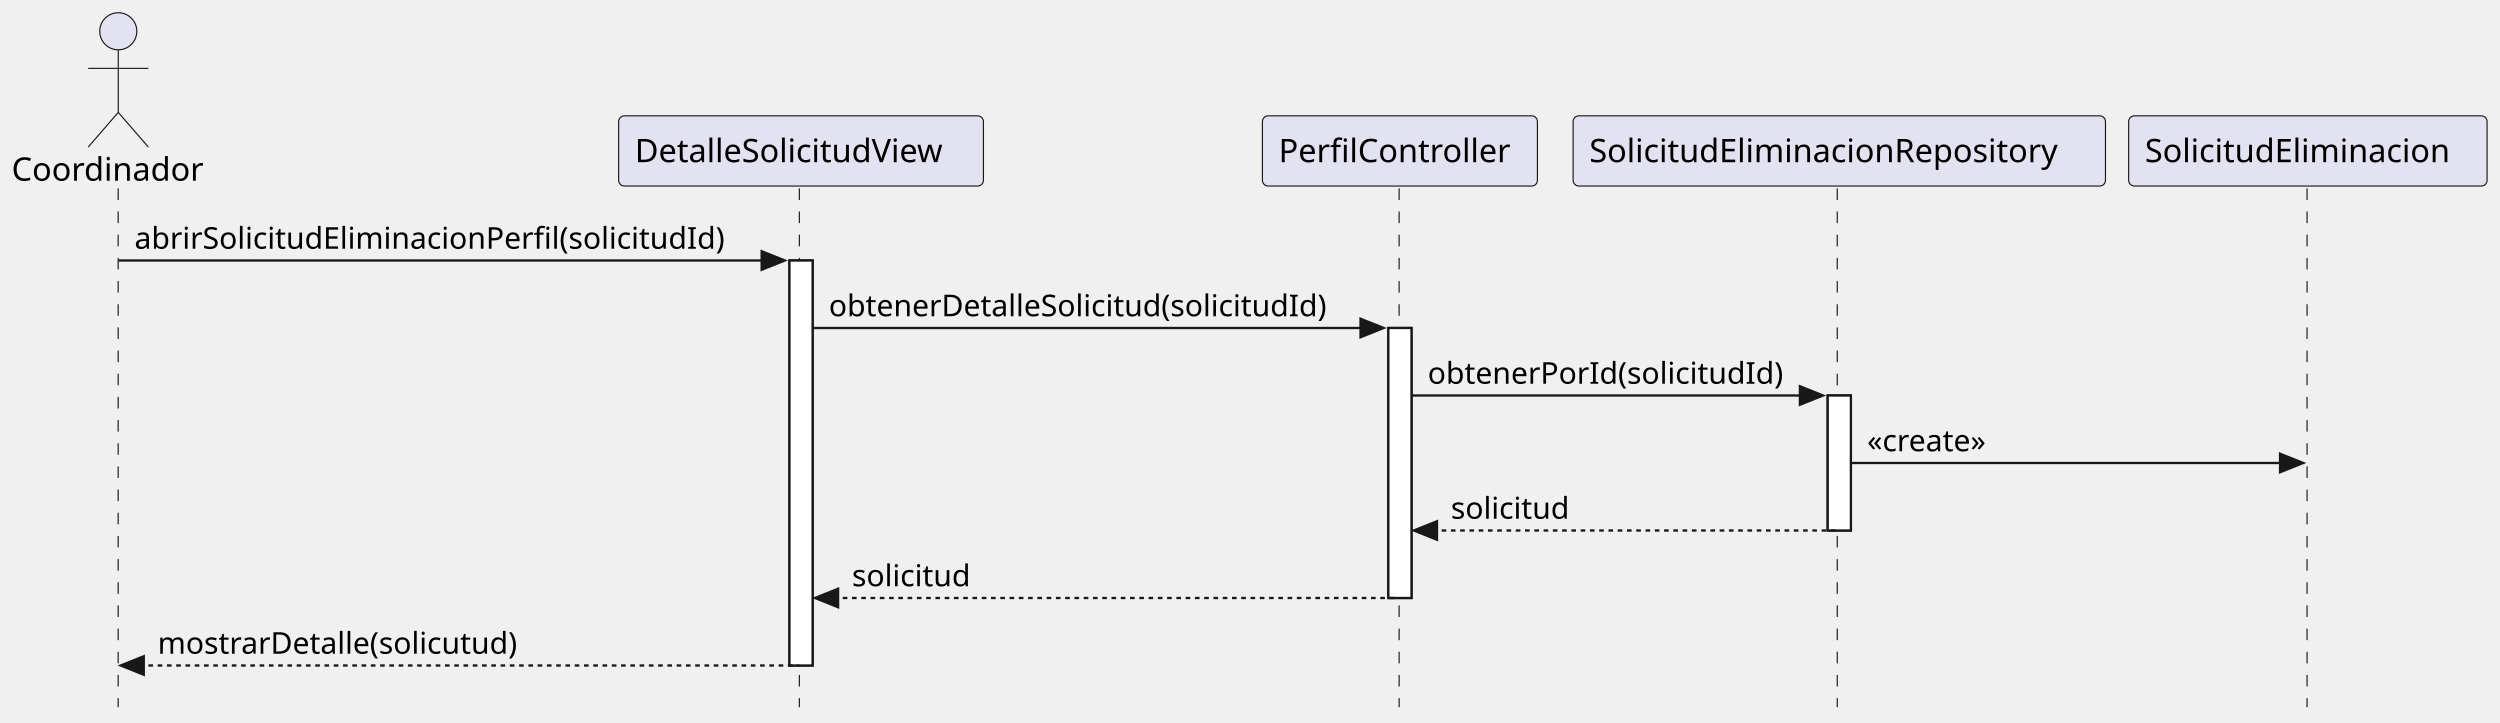
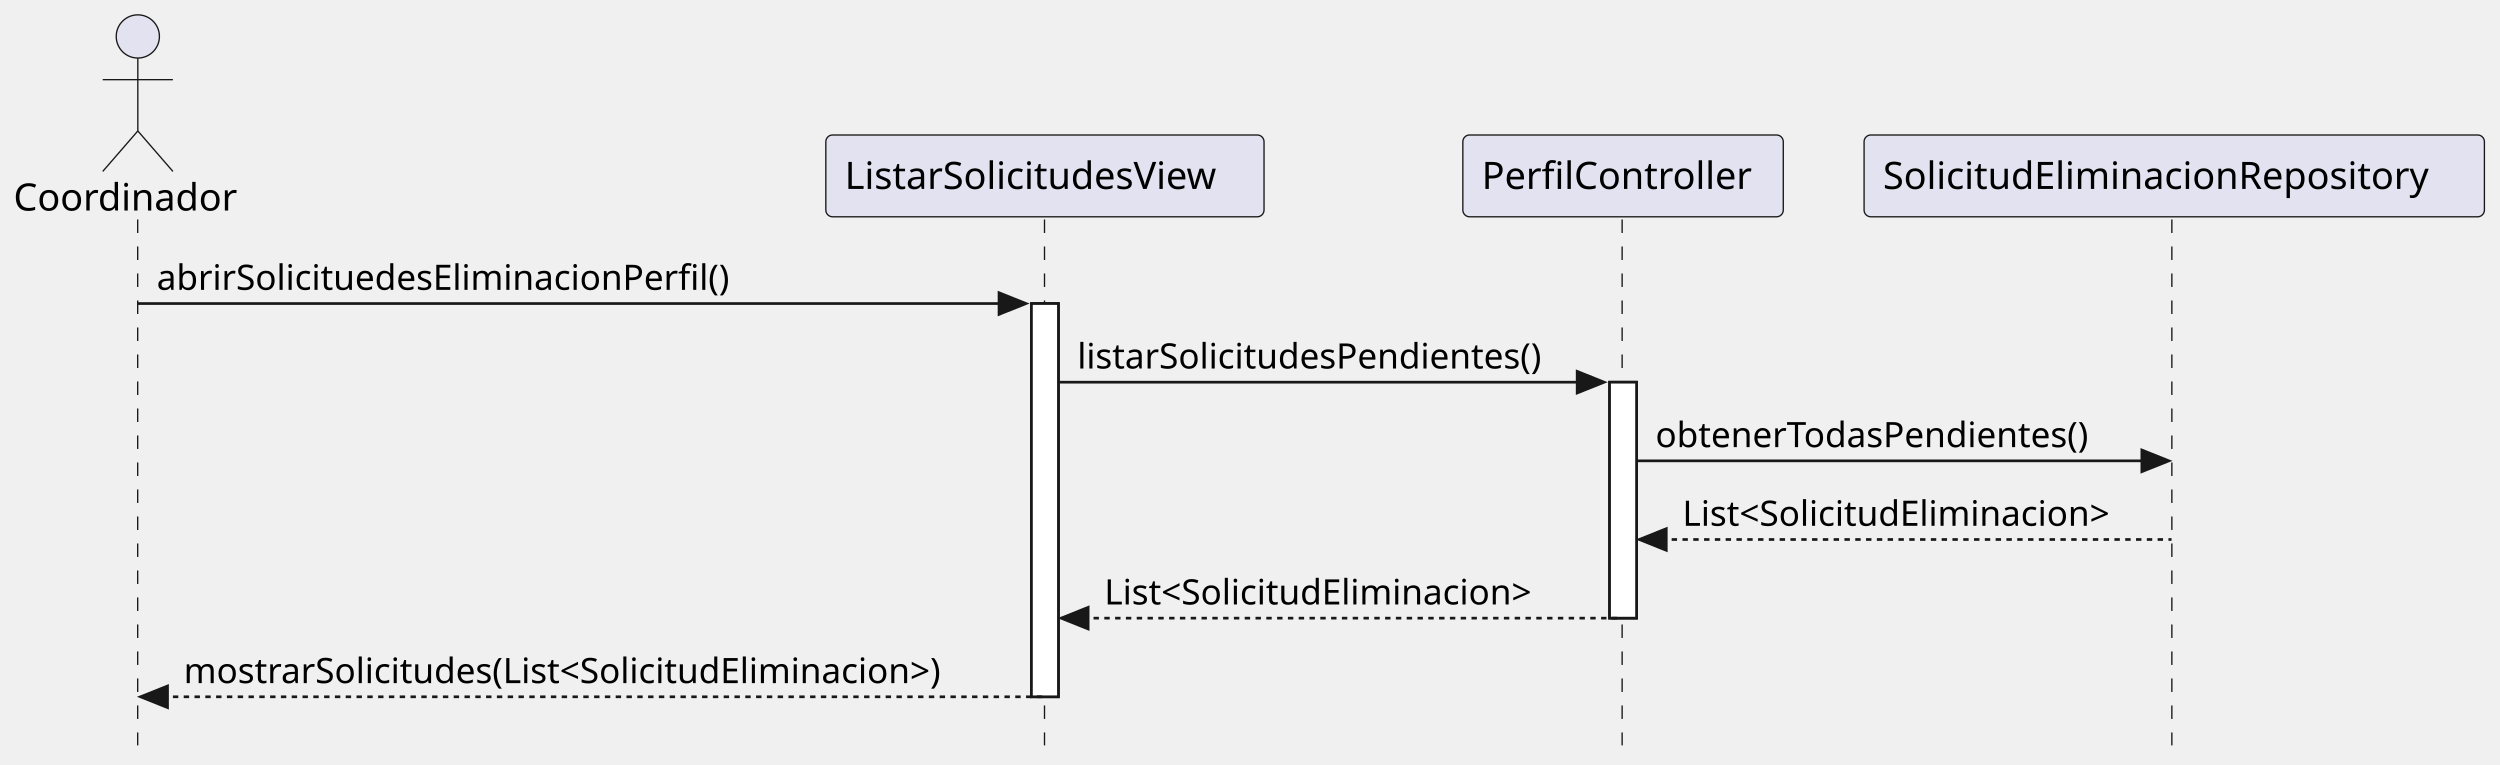
- <svg xmlns="http://www.w3.org/2000/svg" contentStyleType="text/css" data-diagram-type="SEQUENCE" height="312px" preserveAspectRatio="none" style="width:1079px;height:312px;background:#FFFFFF;" version="1.1" viewBox="0 0 1079 312" width="1079px" zoomAndPan="magnify">
+ <svg xmlns="http://www.w3.org/2000/svg" contentStyleType="text/css" data-diagram-type="SEQUENCE" height="283px" preserveAspectRatio="none" style="width:926px;height:283px;background:#FFFFFF;" version="1.1" viewBox="0 0 926 283" width="926px" zoomAndPan="magnify">
  <defs />
  <g>
    <g>
-       <rect fill="#FFFFFF" height="174.797" style="stroke:#181818;stroke-width:1;" width="10" x="340.726" y="112.43" />
+       <rect fill="#FFFFFF" height="145.664" style="stroke:#181818;stroke-width:1;" width="10" x="382.041" y="112.43" />
    </g>
    <g>
-       <rect fill="#FFFFFF" height="116.531" style="stroke:#181818;stroke-width:1;" width="10" x="599.207" y="141.562" />
-     </g>
-     <g>
-       <rect fill="#FFFFFF" height="58.266" style="stroke:#181818;stroke-width:1;" width="10" x="788.84" y="170.695" />
+       <rect fill="#FFFFFF" height="87.398" style="stroke:#181818;stroke-width:1;" width="10" x="596.183" y="141.562" />
    </g>
    <g class="participant-lifeline" data-entity-uid="part1" data-qualified-name="Coordinador" id="part1-lifeline">
      <g>
-         <rect fill="#000000" fill-opacity="0" height="223.93" width="8" x="47.049" y="81.297" />
-         <line style="stroke:#181818;stroke-width:0.5;stroke-dasharray:5,5;" x1="51" x2="51" y1="81.297" y2="305.227" />
+         <rect fill="#000000" fill-opacity="0" height="194.797" width="8" x="47.049" y="81.297" />
+         <line style="stroke:#181818;stroke-width:0.5;stroke-dasharray:5,5;" x1="51" x2="51" y1="81.297" y2="276.094" />
      </g>
    </g>
    <g class="participant-lifeline" data-entity-uid="part2" data-qualified-name="View" id="part2-lifeline">
      <g>
-         <rect fill="#000000" fill-opacity="0" height="223.93" width="8" x="341.726" y="81.297" />
-         <line style="stroke:#181818;stroke-width:0.5;stroke-dasharray:5,5;" x1="345" x2="345" y1="81.297" y2="305.227" />
+         <rect fill="#000000" fill-opacity="0" height="194.797" width="8" x="383.041" y="81.297" />
+         <line style="stroke:#181818;stroke-width:0.5;stroke-dasharray:5,5;" x1="386.885" x2="386.885" y1="81.297" y2="276.094" />
      </g>
    </g>
    <g class="participant-lifeline" data-entity-uid="part3" data-qualified-name="Controller" id="part3-lifeline">
      <g>
-         <rect fill="#000000" fill-opacity="0" height="223.93" width="8" x="600.207" y="81.297" />
-         <line style="stroke:#181818;stroke-width:0.5;stroke-dasharray:5,5;" x1="603.86" x2="603.86" y1="81.297" y2="305.227" />
+         <rect fill="#000000" fill-opacity="0" height="194.797" width="8" x="597.183" y="81.297" />
+         <line style="stroke:#181818;stroke-width:0.5;stroke-dasharray:5,5;" x1="600.837" x2="600.837" y1="81.297" y2="276.094" />
      </g>
    </g>
    <g class="participant-lifeline" data-entity-uid="part4" data-qualified-name="Repo" id="part4-lifeline">
      <g>
-         <rect fill="#000000" fill-opacity="0" height="223.93" width="8" x="789.84" y="81.297" />
-         <line style="stroke:#181818;stroke-width:0.5;stroke-dasharray:5,5;" x1="792.956" x2="792.956" y1="81.297" y2="305.227" />
-       </g>
-     </g>
-     <g class="participant-lifeline" data-entity-uid="part5" data-qualified-name="Model" id="part5-lifeline">
-       <g>
-         <rect fill="#000000" fill-opacity="0" height="223.93" width="8" x="992.074" y="81.297" />
-         <line style="stroke:#181818;stroke-width:0.5;stroke-dasharray:5,5;" x1="995.725" x2="995.725" y1="81.297" y2="305.227" />
+         <rect fill="#000000" fill-opacity="0" height="194.797" width="8" x="801.34" y="81.297" />
+         <line style="stroke:#181818;stroke-width:0.5;stroke-dasharray:5,5;" x1="804.456" x2="804.456" y1="81.297" y2="276.094" />
      </g>
    </g>
    <g class="participant participant-head" data-entity-uid="part1" data-qualified-name="Coordinador" id="part1-head">
      <text fill="#000000" font-family="sans-serif" font-size="14" lengthAdjust="spacing" textLength="86.099" x="5" y="77.995">Coordinador</text>
      <ellipse cx="51.049" cy="13.5" fill="#E2E2F0" rx="8" ry="8" style="stroke:#181818;stroke-width:0.5;" />
      <path d="M51.049,21.5 L51.049,48.5 M38.049,29.5 L64.049,29.5 M51.049,48.5 L38.049,63.5 M51.049,48.5 L64.049,63.5" fill="none" style="stroke:#181818;stroke-width:0.5;" />
    </g>
    <g class="participant participant-head" data-entity-uid="part2" data-qualified-name="View" id="part2-head">
-       <rect fill="#E2E2F0" height="30.297" rx="2.5" ry="2.5" style="stroke:#181818;stroke-width:0.5;" width="157.452" x="267" y="50" />
-       <text fill="#000000" font-family="sans-serif" font-size="14" lengthAdjust="spacing" textLength="143.452" x="274" y="69.995">DetalleSolicitudView</text>
+       <rect fill="#E2E2F0" height="30.297" rx="2.5" ry="2.5" style="stroke:#181818;stroke-width:0.5;" width="162.312" x="305.885" y="50" />
+       <text fill="#000000" font-family="sans-serif" font-size="14" lengthAdjust="spacing" textLength="148.312" x="312.885" y="69.995">ListarSolicitudesView</text>
    </g>
    <g class="participant participant-head" data-entity-uid="part3" data-qualified-name="Controller" id="part3-head">
-       <rect fill="#E2E2F0" height="30.297" rx="2.5" ry="2.5" style="stroke:#181818;stroke-width:0.5;" width="118.692" x="544.86" y="50" />
-       <text fill="#000000" font-family="sans-serif" font-size="14" lengthAdjust="spacing" textLength="104.692" x="551.86" y="69.995">PerfilController</text>
+       <rect fill="#E2E2F0" height="30.297" rx="2.5" ry="2.5" style="stroke:#181818;stroke-width:0.5;" width="118.692" x="541.837" y="50" />
+       <text fill="#000000" font-family="sans-serif" font-size="14" lengthAdjust="spacing" textLength="104.692" x="548.837" y="69.995">PerfilController</text>
    </g>
    <g class="participant participant-head" data-entity-uid="part4" data-qualified-name="Repo" id="part4-head">
-       <rect fill="#E2E2F0" height="30.297" rx="2.5" ry="2.5" style="stroke:#181818;stroke-width:0.5;" width="229.769" x="678.956" y="50" />
-       <text fill="#000000" font-family="sans-serif" font-size="14" lengthAdjust="spacing" textLength="215.769" x="685.956" y="69.995">SolicitudEliminacionRepository</text>
-     </g>
-     <g class="participant participant-head" data-entity-uid="part5" data-qualified-name="Model" id="part5-head">
-       <rect fill="#E2E2F0" height="30.297" rx="2.5" ry="2.5" style="stroke:#181818;stroke-width:0.5;" width="154.697" x="918.725" y="50" />
-       <text fill="#000000" font-family="sans-serif" font-size="14" lengthAdjust="spacing" textLength="140.697" x="925.725" y="69.995">SolicitudEliminacion</text>
+       <rect fill="#E2E2F0" height="30.297" rx="2.5" ry="2.5" style="stroke:#181818;stroke-width:0.5;" width="229.769" x="690.456" y="50" />
+       <text fill="#000000" font-family="sans-serif" font-size="14" lengthAdjust="spacing" textLength="215.769" x="697.456" y="69.995">SolicitudEliminacionRepository</text>
    </g>
    <g>
-       <rect fill="#FFFFFF" height="174.797" style="stroke:#181818;stroke-width:1;" width="10" x="340.726" y="112.43" />
+       <rect fill="#FFFFFF" height="145.664" style="stroke:#181818;stroke-width:1;" width="10" x="382.041" y="112.43" />
    </g>
    <g>
-       <rect fill="#FFFFFF" height="116.531" style="stroke:#181818;stroke-width:1;" width="10" x="599.207" y="141.562" />
-     </g>
-     <g>
-       <rect fill="#FFFFFF" height="58.266" style="stroke:#181818;stroke-width:1;" width="10" x="788.84" y="170.695" />
+       <rect fill="#FFFFFF" height="87.398" style="stroke:#181818;stroke-width:1;" width="10" x="596.183" y="141.562" />
    </g>
    <g class="message" data-entity-1="part1" data-entity-2="part2" id="msg1">
-       <polygon fill="#181818" points="328.726,108.43,338.726,112.43,328.726,116.43" style="stroke:#181818;stroke-width:1;" />
-       <line style="stroke:#181818;stroke-width:1;" x1="51.049" x2="334.726" y1="112.43" y2="112.43" />
-       <text fill="#000000" font-family="sans-serif" font-size="13" lengthAdjust="spacing" textLength="270.677" x="58.049" y="107.364">abrirSolicitudEliminacionPerfil(solicitudId)</text>
+       <polygon fill="#181818" points="370.041,108.43,380.041,112.43,370.041,116.43" style="stroke:#181818;stroke-width:1;" />
+       <line style="stroke:#181818;stroke-width:1;" x1="51.049" x2="376.041" y1="112.43" y2="112.43" />
+       <text fill="#000000" font-family="sans-serif" font-size="13" lengthAdjust="spacing" textLength="227.062" x="58.049" y="107.364">abrirSolicituedesEliminacionPerfil()</text>
    </g>
    <g class="message" data-entity-1="part2" data-entity-2="part3" id="msg2">
-       <polygon fill="#181818" points="587.207,137.562,597.207,141.562,587.207,145.562" style="stroke:#181818;stroke-width:1;" />
-       <line style="stroke:#181818;stroke-width:1;" x1="350.726" x2="593.207" y1="141.562" y2="141.562" />
-       <text fill="#000000" font-family="sans-serif" font-size="13" lengthAdjust="spacing" textLength="229.481" x="357.726" y="136.497">obtenerDetalleSolicitud(solicitudId)</text>
+       <polygon fill="#181818" points="584.183,137.562,594.183,141.562,584.183,145.562" style="stroke:#181818;stroke-width:1;" />
+       <line style="stroke:#181818;stroke-width:1;" x1="392.041" x2="590.183" y1="141.562" y2="141.562" />
+       <text fill="#000000" font-family="sans-serif" font-size="13" lengthAdjust="spacing" textLength="185.142" x="399.041" y="136.497">listarSolicitudesPendientes()</text>
    </g>
    <g class="message" data-entity-1="part3" data-entity-2="part4" id="msg3">
-       <polygon fill="#181818" points="776.84,166.695,786.84,170.695,776.84,174.695" style="stroke:#181818;stroke-width:1;" />
-       <line style="stroke:#181818;stroke-width:1;" x1="609.207" x2="782.84" y1="170.695" y2="170.695" />
-       <text fill="#000000" font-family="sans-serif" font-size="13" lengthAdjust="spacing" textLength="160.634" x="616.207" y="165.629">obtenerPorId(solicitudId)</text>
+       <polygon fill="#181818" points="793.34,166.695,803.34,170.695,793.34,174.695" style="stroke:#181818;stroke-width:1;" />
+       <line style="stroke:#181818;stroke-width:1;" x1="606.183" x2="799.34" y1="170.695" y2="170.695" />
+       <text fill="#000000" font-family="sans-serif" font-size="13" lengthAdjust="spacing" textLength="171.958" x="613.183" y="165.629">obtenerTodasPendientes()</text>
    </g>
-     <g class="message" data-entity-1="part4" data-entity-2="part5" id="msg4">
-       <polygon fill="#181818" points="984.074,195.828,994.074,199.828,984.074,203.828" style="stroke:#181818;stroke-width:1;" />
-       <line style="stroke:#181818;stroke-width:1;" x1="798.84" x2="990.074" y1="199.828" y2="199.828" />
-       <text fill="#000000" font-family="sans-serif" font-size="13" lengthAdjust="spacing" textLength="57.459" x="805.84" y="194.762">«create»</text>
+     <g class="message" data-entity-1="part4" data-entity-2="part3" id="msg4">
+       <polygon fill="#181818" points="617.183,195.828,607.183,199.828,617.183,203.828" style="stroke:#181818;stroke-width:1;" />
+       <line style="stroke:#181818;stroke-width:1;stroke-dasharray:2,2;" x1="611.183" x2="804.34" y1="199.828" y2="199.828" />
+       <text fill="#000000" font-family="sans-serif" font-size="13" lengthAdjust="spacing" textLength="175.157" x="623.183" y="194.762">List&lt;SolicitudEliminacion&gt;</text>
    </g>
-     <g class="message" data-entity-1="part4" data-entity-2="part3" id="msg5">
-       <polygon fill="#181818" points="620.207,224.961,610.207,228.961,620.207,232.961" style="stroke:#181818;stroke-width:1;" />
-       <line style="stroke:#181818;stroke-width:1;stroke-dasharray:2,2;" x1="614.207" x2="792.84" y1="228.961" y2="228.961" />
-       <text fill="#000000" font-family="sans-serif" font-size="13" lengthAdjust="spacing" textLength="54.298" x="626.207" y="223.895">solicitud</text>
+     <g class="message" data-entity-1="part3" data-entity-2="part2" id="msg5">
+       <polygon fill="#181818" points="403.041,224.961,393.041,228.961,403.041,232.961" style="stroke:#181818;stroke-width:1;" />
+       <line style="stroke:#181818;stroke-width:1;stroke-dasharray:2,2;" x1="397.041" x2="600.183" y1="228.961" y2="228.961" />
+       <text fill="#000000" font-family="sans-serif" font-size="13" lengthAdjust="spacing" textLength="175.157" x="409.041" y="223.895">List&lt;SolicitudEliminacion&gt;</text>
    </g>
-     <g class="message" data-entity-1="part3" data-entity-2="part2" id="msg6">
-       <polygon fill="#181818" points="361.726,254.094,351.726,258.094,361.726,262.094" style="stroke:#181818;stroke-width:1;" />
-       <line style="stroke:#181818;stroke-width:1;stroke-dasharray:2,2;" x1="355.726" x2="603.207" y1="258.094" y2="258.094" />
-       <text fill="#000000" font-family="sans-serif" font-size="13" lengthAdjust="spacing" textLength="54.298" x="367.726" y="253.028">solicitud</text>
-     </g>
-     <g class="message" data-entity-1="part2" data-entity-2="part1" id="msg7">
-       <polygon fill="#181818" points="62.049,283.227,52.049,287.227,62.049,291.227" style="stroke:#181818;stroke-width:1;" />
-       <line style="stroke:#181818;stroke-width:1;stroke-dasharray:2,2;" x1="56.049" x2="344.726" y1="287.227" y2="287.227" />
-       <text fill="#000000" font-family="sans-serif" font-size="13" lengthAdjust="spacing" textLength="166.505" x="68.049" y="282.161">mostrarDetalle(solicutud)</text>
+     <g class="message" data-entity-1="part2" data-entity-2="part1" id="msg6">
+       <polygon fill="#181818" points="62.049,254.094,52.049,258.094,62.049,262.094" style="stroke:#181818;stroke-width:1;" />
+       <line style="stroke:#181818;stroke-width:1;stroke-dasharray:2,2;" x1="56.049" x2="386.041" y1="258.094" y2="258.094" />
+       <text fill="#000000" font-family="sans-serif" font-size="13" lengthAdjust="spacing" textLength="306.992" x="68.049" y="253.028">mostrarSolicitudes(List&lt;SolicitudEliminacion&gt;)</text>
    </g>
  </g>
</svg>
